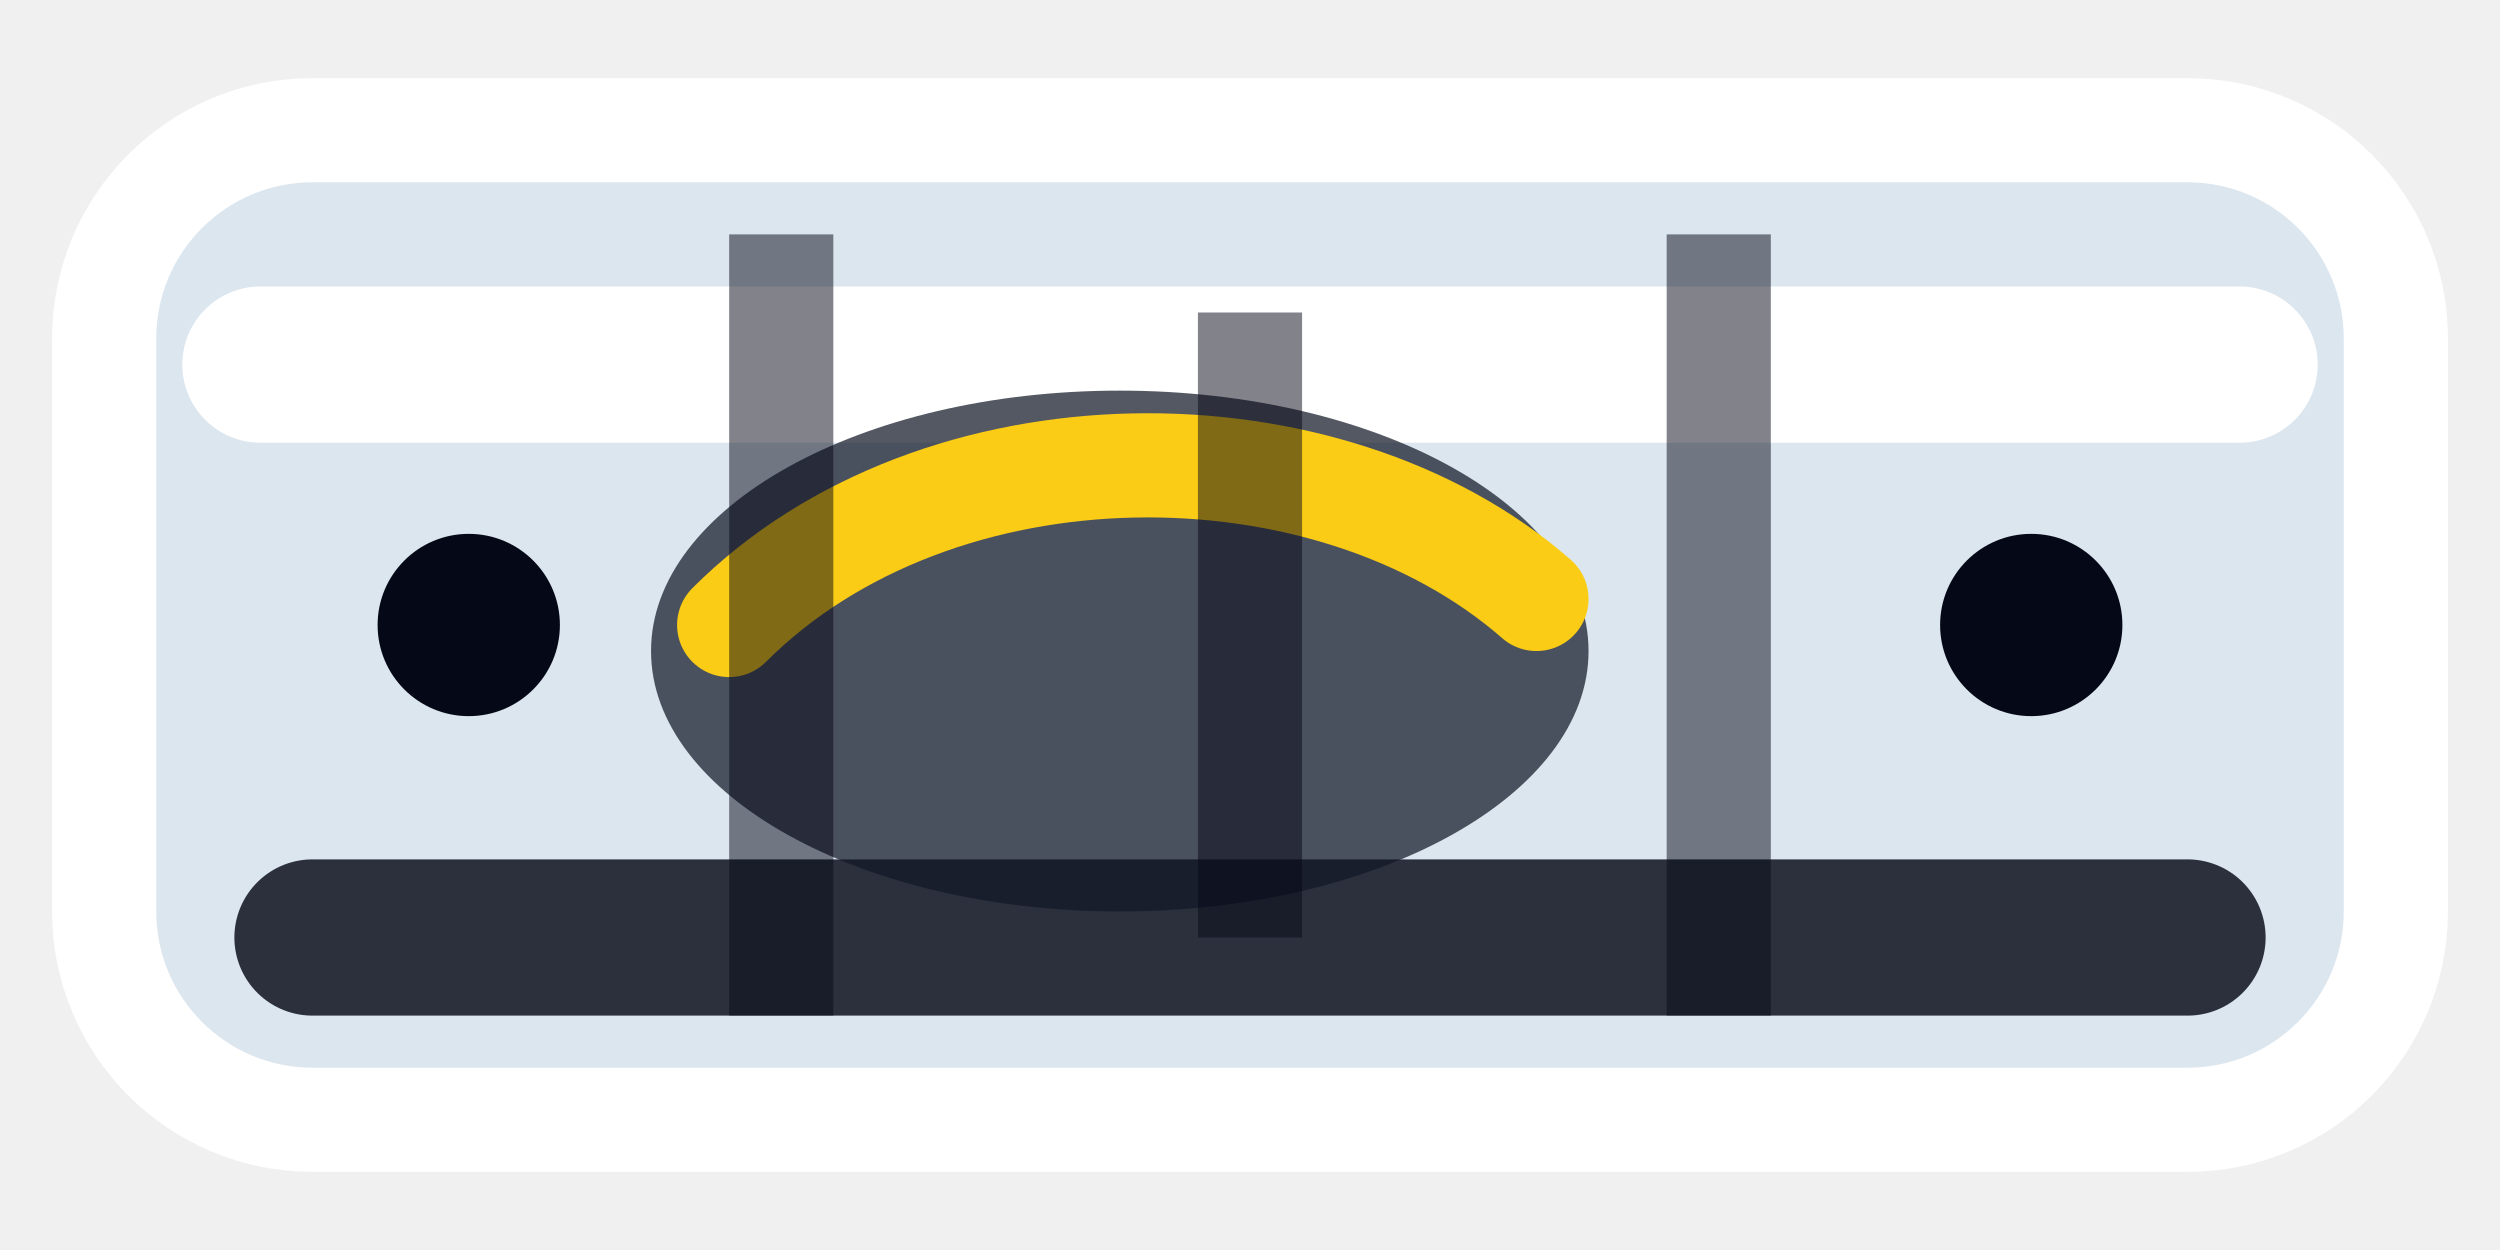
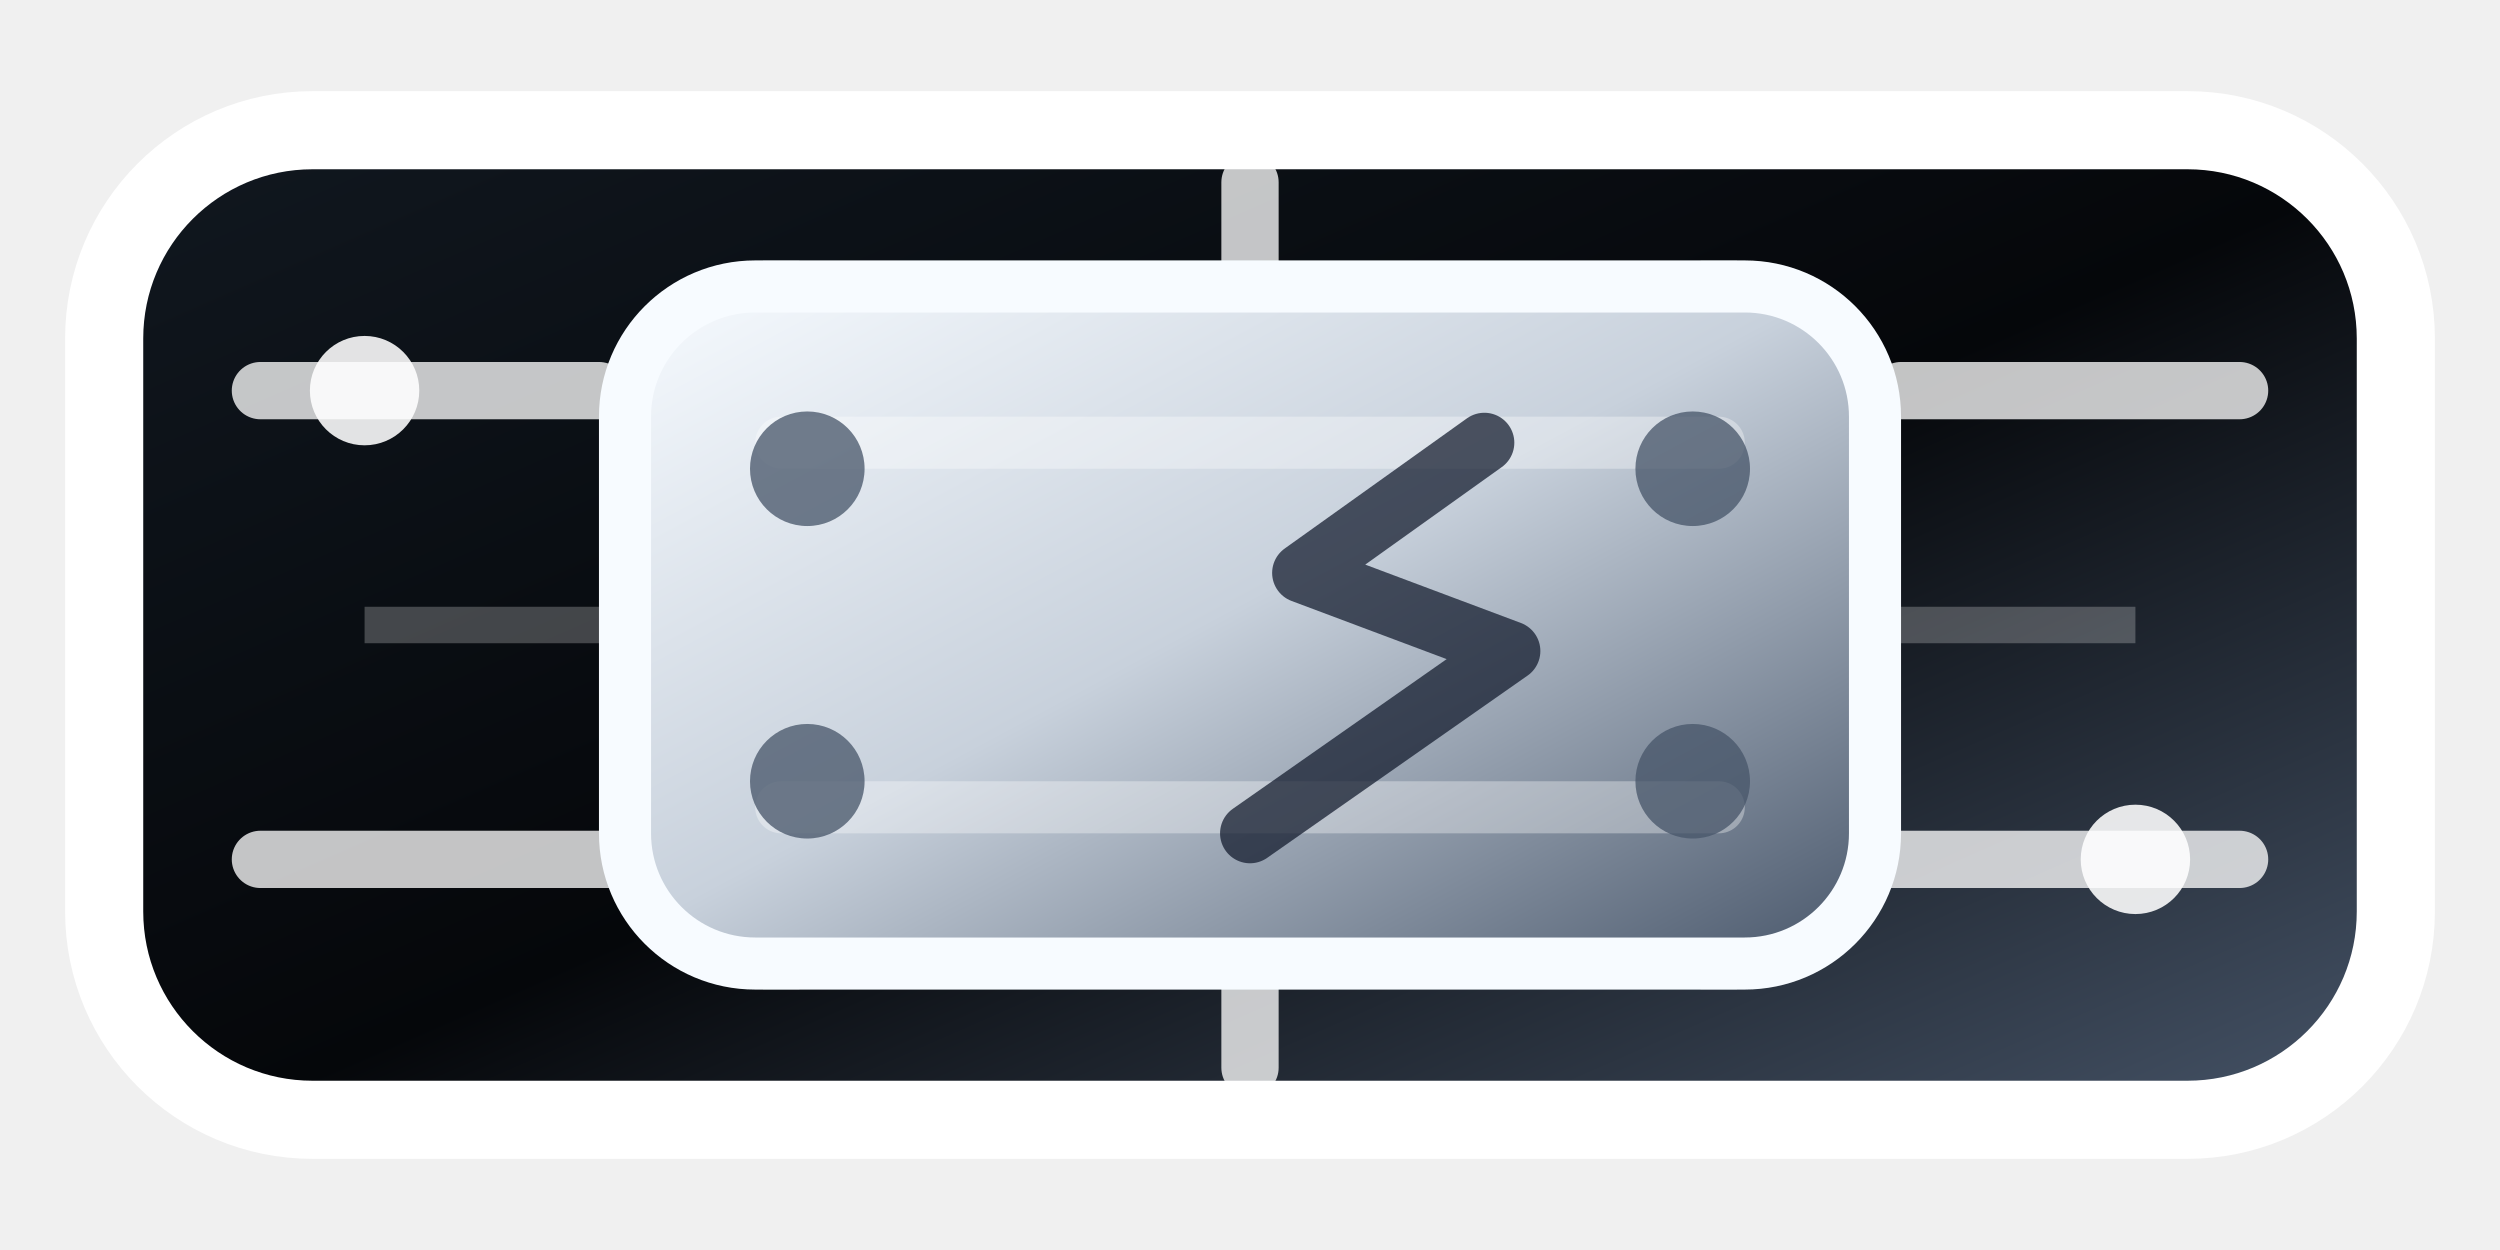
- <svg xmlns="http://www.w3.org/2000/svg" viewBox="0 0 96 48" role="img" aria-label="Tijolo metálico alto contraste com um amassado">
-   <rect x="4" y="5" width="88" height="38" rx="8" fill="#dce6ef" stroke="#ffffff" stroke-width="4" />
-   <path d="M10 14h76" stroke="#ffffff" stroke-width="6" stroke-linecap="round" />
-   <path d="M12 36h72" stroke="#050816" stroke-width="6" stroke-linecap="round" opacity="0.82" />
-   <ellipse cx="43" cy="25" rx="18" ry="10" fill="#121826" opacity="0.72" />
-   <path d="M28 24c8-8 23-8 31-1" fill="none" stroke="#facc15" stroke-width="4" stroke-linecap="round" />
-   <path d="M30 9v30M48 12v24M66 9v30" stroke="#050816" stroke-width="4" opacity="0.5" />
-   <circle cx="18" cy="24" r="3.5" fill="#050816" />
-   <circle cx="78" cy="24" r="3.5" fill="#050816" />
+ <svg xmlns="http://www.w3.org/2000/svg" viewBox="0 0 96 48" role="img" aria-label="Módulo blindado danificado">
+   <defs>
+     <linearGradient id="spr-brick-metal-steel-high-contrast-dented-one-board" x1="0" y1="0" x2="1" y2="1">
+       <stop offset="0" stop-color="#111820" />
+       <stop offset="0.52" stop-color="#05070a" />
+       <stop offset="1" stop-color="#475569" />
+     </linearGradient>
+     <linearGradient id="spr-brick-metal-steel-high-contrast-dented-one-part" x1="0" y1="0" x2="1" y2="1">
+       <stop offset="0" stop-color="#f7fbff" />
+       <stop offset="0.48" stop-color="#c8d1dc" />
+       <stop offset="1" stop-color="#475569" />
+     </linearGradient>
+   </defs>
+   <rect x="4" y="5" width="88" height="38" rx="8" fill="url(#spr-brick-metal-steel-high-contrast-dented-one-board)" stroke="#ffffff" stroke-width="3" />
+   <path d="M10 15h13M73 15h13M10 33h16M70 33h16M48 7v7M48 34v7" stroke="#ffffff" stroke-width="2.2" stroke-linecap="round" opacity=".76" />
+   <path d="M14 24h68M30 10v28M66 10v28" stroke="#ffffff42" stroke-width="1.4" opacity=".9" />
+   <circle cx="14" cy="15" r="2.1" fill="#ffffff" opacity=".88" />
+   <circle cx="82" cy="33" r="2.1" fill="#ffffff" opacity=".88" />
+   <rect x="24" y="11" width="48" height="26" rx="5" fill="url(#spr-brick-metal-steel-high-contrast-dented-one-part)" stroke="#f7fbff" stroke-width="2" />
+   <path d="M30 17h36M30 31h36" stroke="#ffffff" stroke-width="2" stroke-linecap="round" opacity=".34" />
+   <circle cx="31" cy="18" r="2.2" fill="#475569" opacity=".76" />
+   <circle cx="65" cy="18" r="2.2" fill="#475569" opacity=".76" />
+   <circle cx="31" cy="30" r="2.2" fill="#475569" opacity=".76" />
+   <circle cx="65" cy="30" r="2.2" fill="#475569" opacity=".76" />
+   <path d="M57 17l-7 5 8 3-10 7" fill="none" stroke="#0f172a" stroke-width="2.3" stroke-linecap="round" stroke-linejoin="round" opacity=".72" />
</svg>
